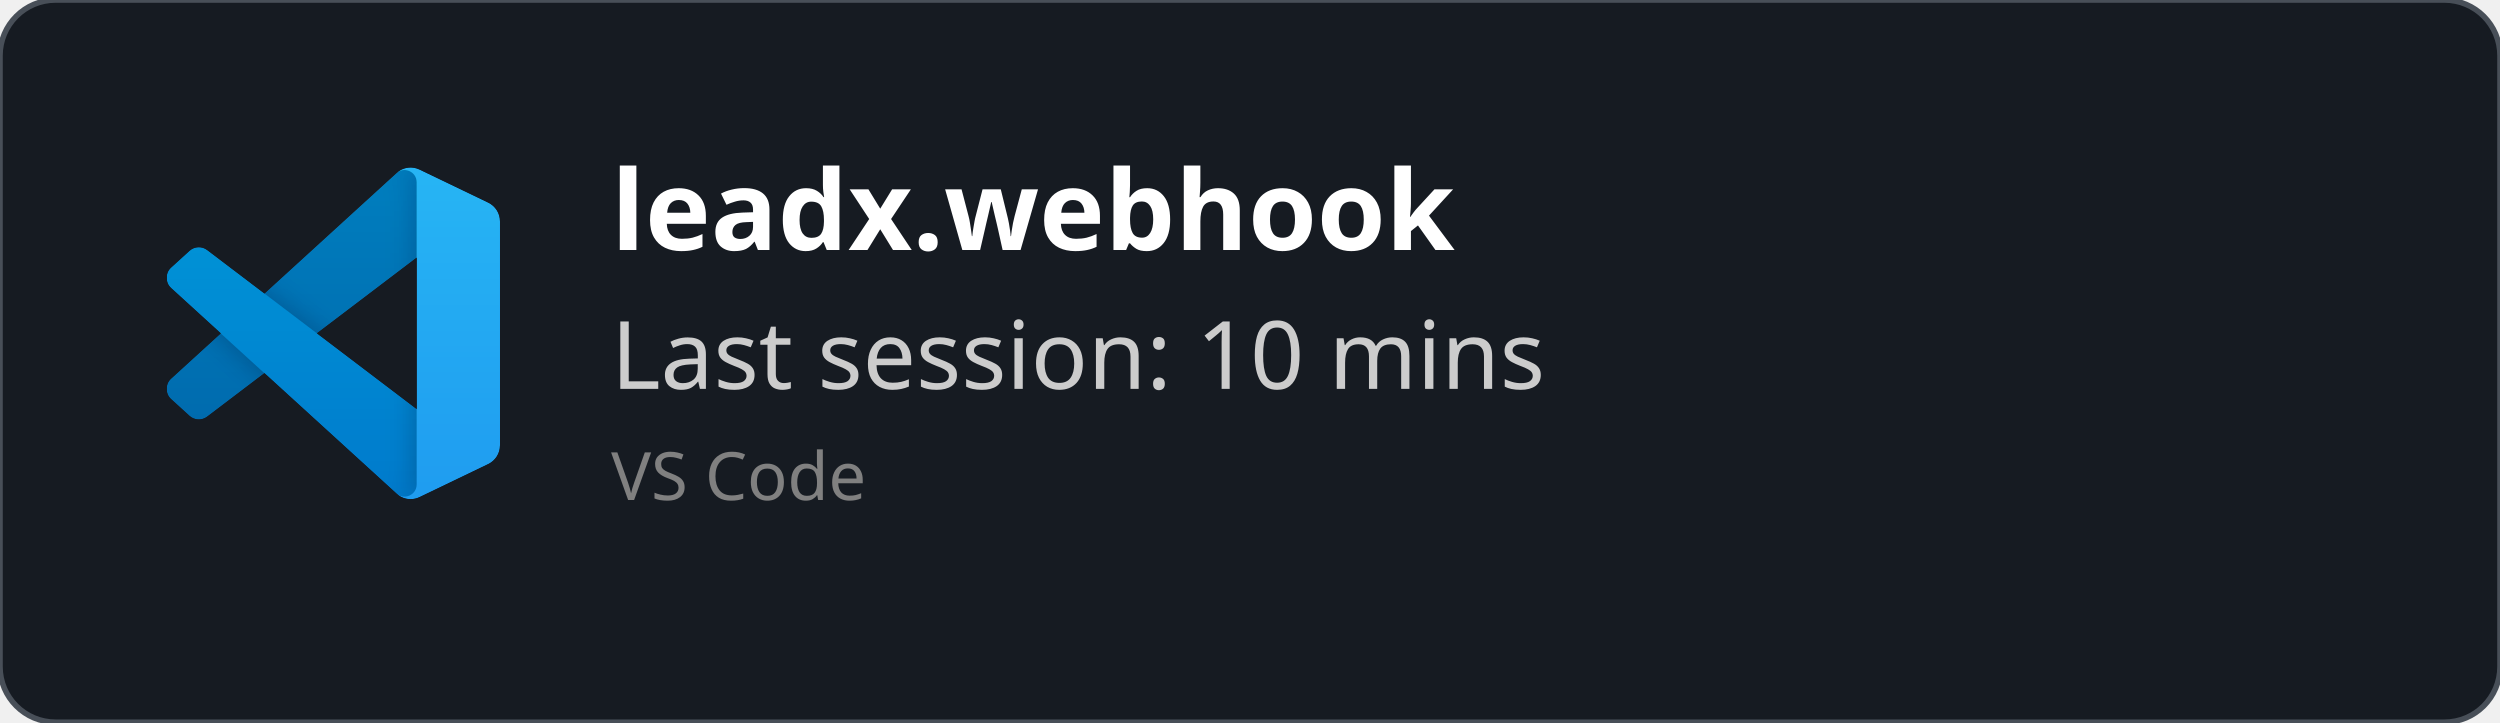
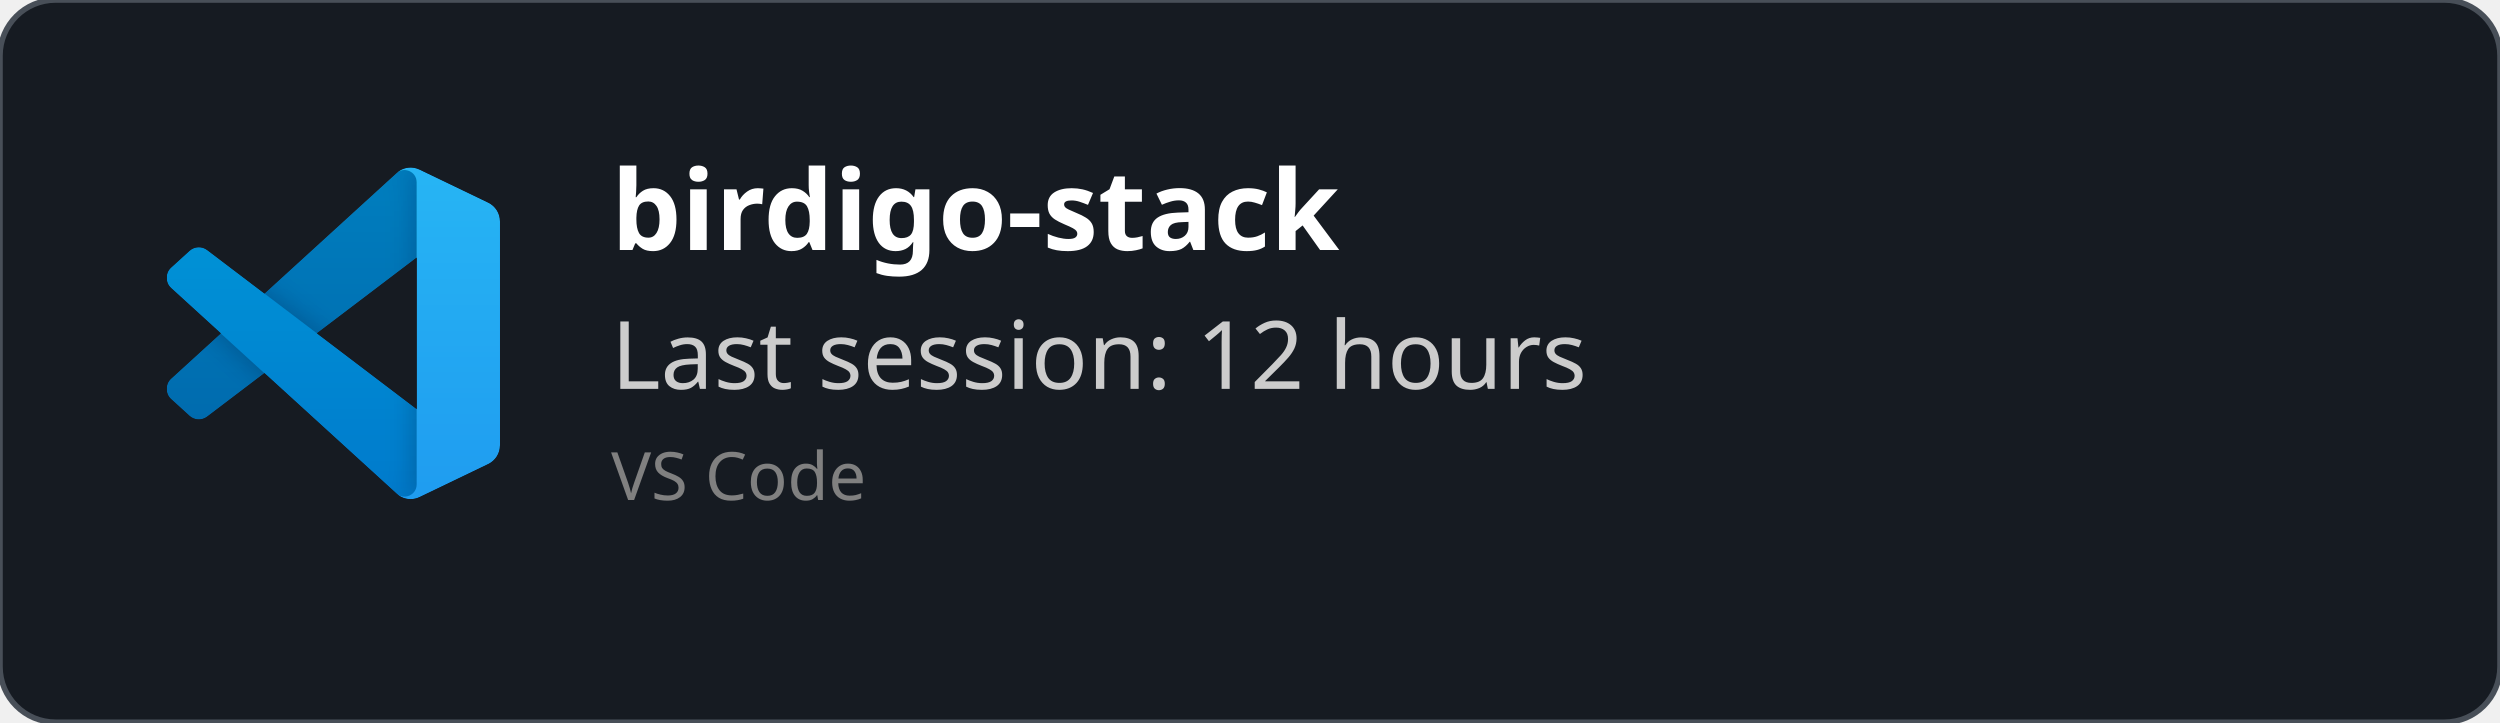
<svg xmlns="http://www.w3.org/2000/svg" width="450" height="130" viewBox="0 0 450 130" fill="none" role="img">
  <style>
    *{
        font-family: 'Segoe UI', Ubuntu, monospace
    }
    </style>
  <defs>
    <clipPath id="horizontalClip" x="20" y="20" width="500" height="200">
      <rect x="90" y="20" width="300" height="50" />
    </clipPath>
  </defs>
  <rect width="450" height="130" fill="rgba(22,27,34)" stroke="#484f58" stroke-width="1" fill-opacity="1" stroke-opacity="1" x="0" y="0" rx="10px" ry="10px">
    </rect>
  <svg width="60" height="60" x="30" y="30" viewBox="0 0 100 100" fill="none" id="vscode">
    <mask id="mask0" mask-type="alpha" maskUnits="userSpaceOnUse" x="0" y="0" width="100" height="100">
      <path fill-rule="evenodd" clip-rule="evenodd" d="M70.912 99.317C72.487 99.931 74.283 99.891 75.873 99.126L96.461 89.22C98.624 88.179 100 85.989 100 83.587V16.413C100 14.011 98.624 11.822 96.461 10.781L75.873 0.874C73.786 -0.13 71.345 0.116 69.513 1.447C69.252 1.637 69.003 1.849 68.769 2.083L29.355 38.041L12.187 25.01C10.589 23.797 8.354 23.896 6.869 25.246L1.363 30.255C-0.453 31.906 -0.455 34.763 1.359 36.417L16.247 50L1.359 63.583C-0.455 65.237 -0.453 68.094 1.363 69.745L6.869 74.754C8.354 76.104 10.589 76.204 12.187 74.99L29.355 61.959L68.769 97.917C69.392 98.541 70.125 99.01 70.912 99.317ZM75.015 27.299L45.109 50L75.015 72.701V27.299Z" fill="white" />
    </mask>
    <g mask="url(#mask0)">
      <path d="M96.461 10.796L75.857 0.876C73.472 -0.273 70.622 0.212 68.75 2.083L1.299 63.583C-0.516 65.237 -0.514 68.094 1.303 69.745L6.813 74.754C8.298 76.104 10.535 76.204 12.134 74.99L93.361 13.37C96.086 11.303 100 13.246 100 16.667V16.427C100 14.027 98.625 11.838 96.461 10.796Z" fill="#0065A9" />
      <g filter="url(#filter0_d)">
        <path d="M96.461 89.204L75.857 99.124C73.472 100.273 70.622 99.788 68.75 97.917L1.299 36.417C-0.516 34.763 -0.514 31.906 1.303 30.255L6.813 25.246C8.298 23.896 10.535 23.796 12.134 25.009L93.361 86.63C96.086 88.697 100 86.754 100 83.333V83.573C100 85.974 98.625 88.162 96.461 89.204Z" fill="#007ACC" />
      </g>
      <g filter="url(#filter1_d)">
        <path d="M75.858 99.126C73.472 100.274 70.622 99.788 68.75 97.917C71.056 100.223 75 98.59 75 95.328V4.672C75 1.41 71.056 -0.223 68.75 2.083C70.622 0.211 73.472 -0.274 75.858 0.874L96.459 10.781C98.623 11.822 100 14.011 100 16.413V83.587C100 85.989 98.623 88.179 96.459 89.22L75.858 99.126Z" fill="#1F9CF0" />
      </g>
      <g style="mix-blend-mode:overlay" opacity="0.25">
        <path fill-rule="evenodd" clip-rule="evenodd" d="M70.851 99.317C72.426 99.931 74.222 99.891 75.812 99.126L96.4 89.22C98.563 88.179 99.939 85.989 99.939 83.587V16.413C99.939 14.011 98.564 11.822 96.4 10.781L75.812 0.874C73.725 -0.13 71.284 0.116 69.453 1.447C69.191 1.637 68.942 1.849 68.708 2.083L29.294 38.041L12.126 25.01C10.528 23.796 8.293 23.896 6.809 25.246L1.302 30.255C-0.513 31.906 -0.515 34.763 1.298 36.417L16.186 50L1.298 63.583C-0.515 65.237 -0.513 68.094 1.302 69.745L6.809 74.754C8.293 76.104 10.528 76.204 12.126 74.99L29.294 61.959L68.708 97.917C69.332 98.54 70.064 99.01 70.851 99.317ZM74.954 27.299L45.048 50L74.954 72.701V27.299Z" fill="url(#paint0_linear)" />
      </g>
    </g>
    <defs>
      <filter id="filter0_d" x="-8.394" y="15.829" width="116.727" height="92.246" filterUnits="userSpaceOnUse" color-interpolation-filters="sRGB">
        <feFlood flood-opacity="0" result="BackgroundImageFix" />
        <feColorMatrix in="SourceAlpha" type="matrix" values="0 0 0 0 0 0 0 0 0 0 0 0 0 0 0 0 0 0 127 0" />
        <feOffset />
        <feGaussianBlur stdDeviation="4.167" />
        <feColorMatrix type="matrix" values="0 0 0 0 0 0 0 0 0 0 0 0 0 0 0 0 0 0 0.25 0" />
        <feBlend mode="overlay" in2="BackgroundImageFix" result="effect1_dropShadow" />
        <feBlend mode="normal" in="SourceGraphic" in2="effect1_dropShadow" result="shape" />
      </filter>
      <filter id="filter1_d" x="60.417" y="-8.076" width="47.917" height="116.151" filterUnits="userSpaceOnUse" color-interpolation-filters="sRGB">
        <feFlood flood-opacity="0" result="BackgroundImageFix" />
        <feColorMatrix in="SourceAlpha" type="matrix" values="0 0 0 0 0 0 0 0 0 0 0 0 0 0 0 0 0 0 127 0" />
        <feOffset />
        <feGaussianBlur stdDeviation="4.167" />
        <feColorMatrix type="matrix" values="0 0 0 0 0 0 0 0 0 0 0 0 0 0 0 0 0 0 0.25 0" />
        <feBlend mode="overlay" in2="BackgroundImageFix" result="effect1_dropShadow" />
        <feBlend mode="normal" in="SourceGraphic" in2="effect1_dropShadow" result="shape" />
      </filter>
      <linearGradient id="paint0_linear" x1="49.939" y1="0.258" x2="49.939" y2="99.742" gradientUnits="userSpaceOnUse">
        <stop stop-color="white" />
        <stop offset="1" stop-color="white" stop-opacity="0" />
      </linearGradient>
    </defs>
  </svg>
  <text x="110" y="45" font-size="20" clip-path="url(#horizontalClip)" font-weight="bold" font-family="Ubuntu" fill="white">
-     leadx.webhook
+     birdigo-stack
    </text>
  <text x="110" y="70" font-size="17px" font-family="Ubuntu" fill="#ccc">
-     Last session: 10 mins
+     Last session: 12 hours
    </text>
  <text x="110" y="90" font-size="12px" font-family="Ubuntu" fill="grey">
    VS Code
    </text>
</svg>
